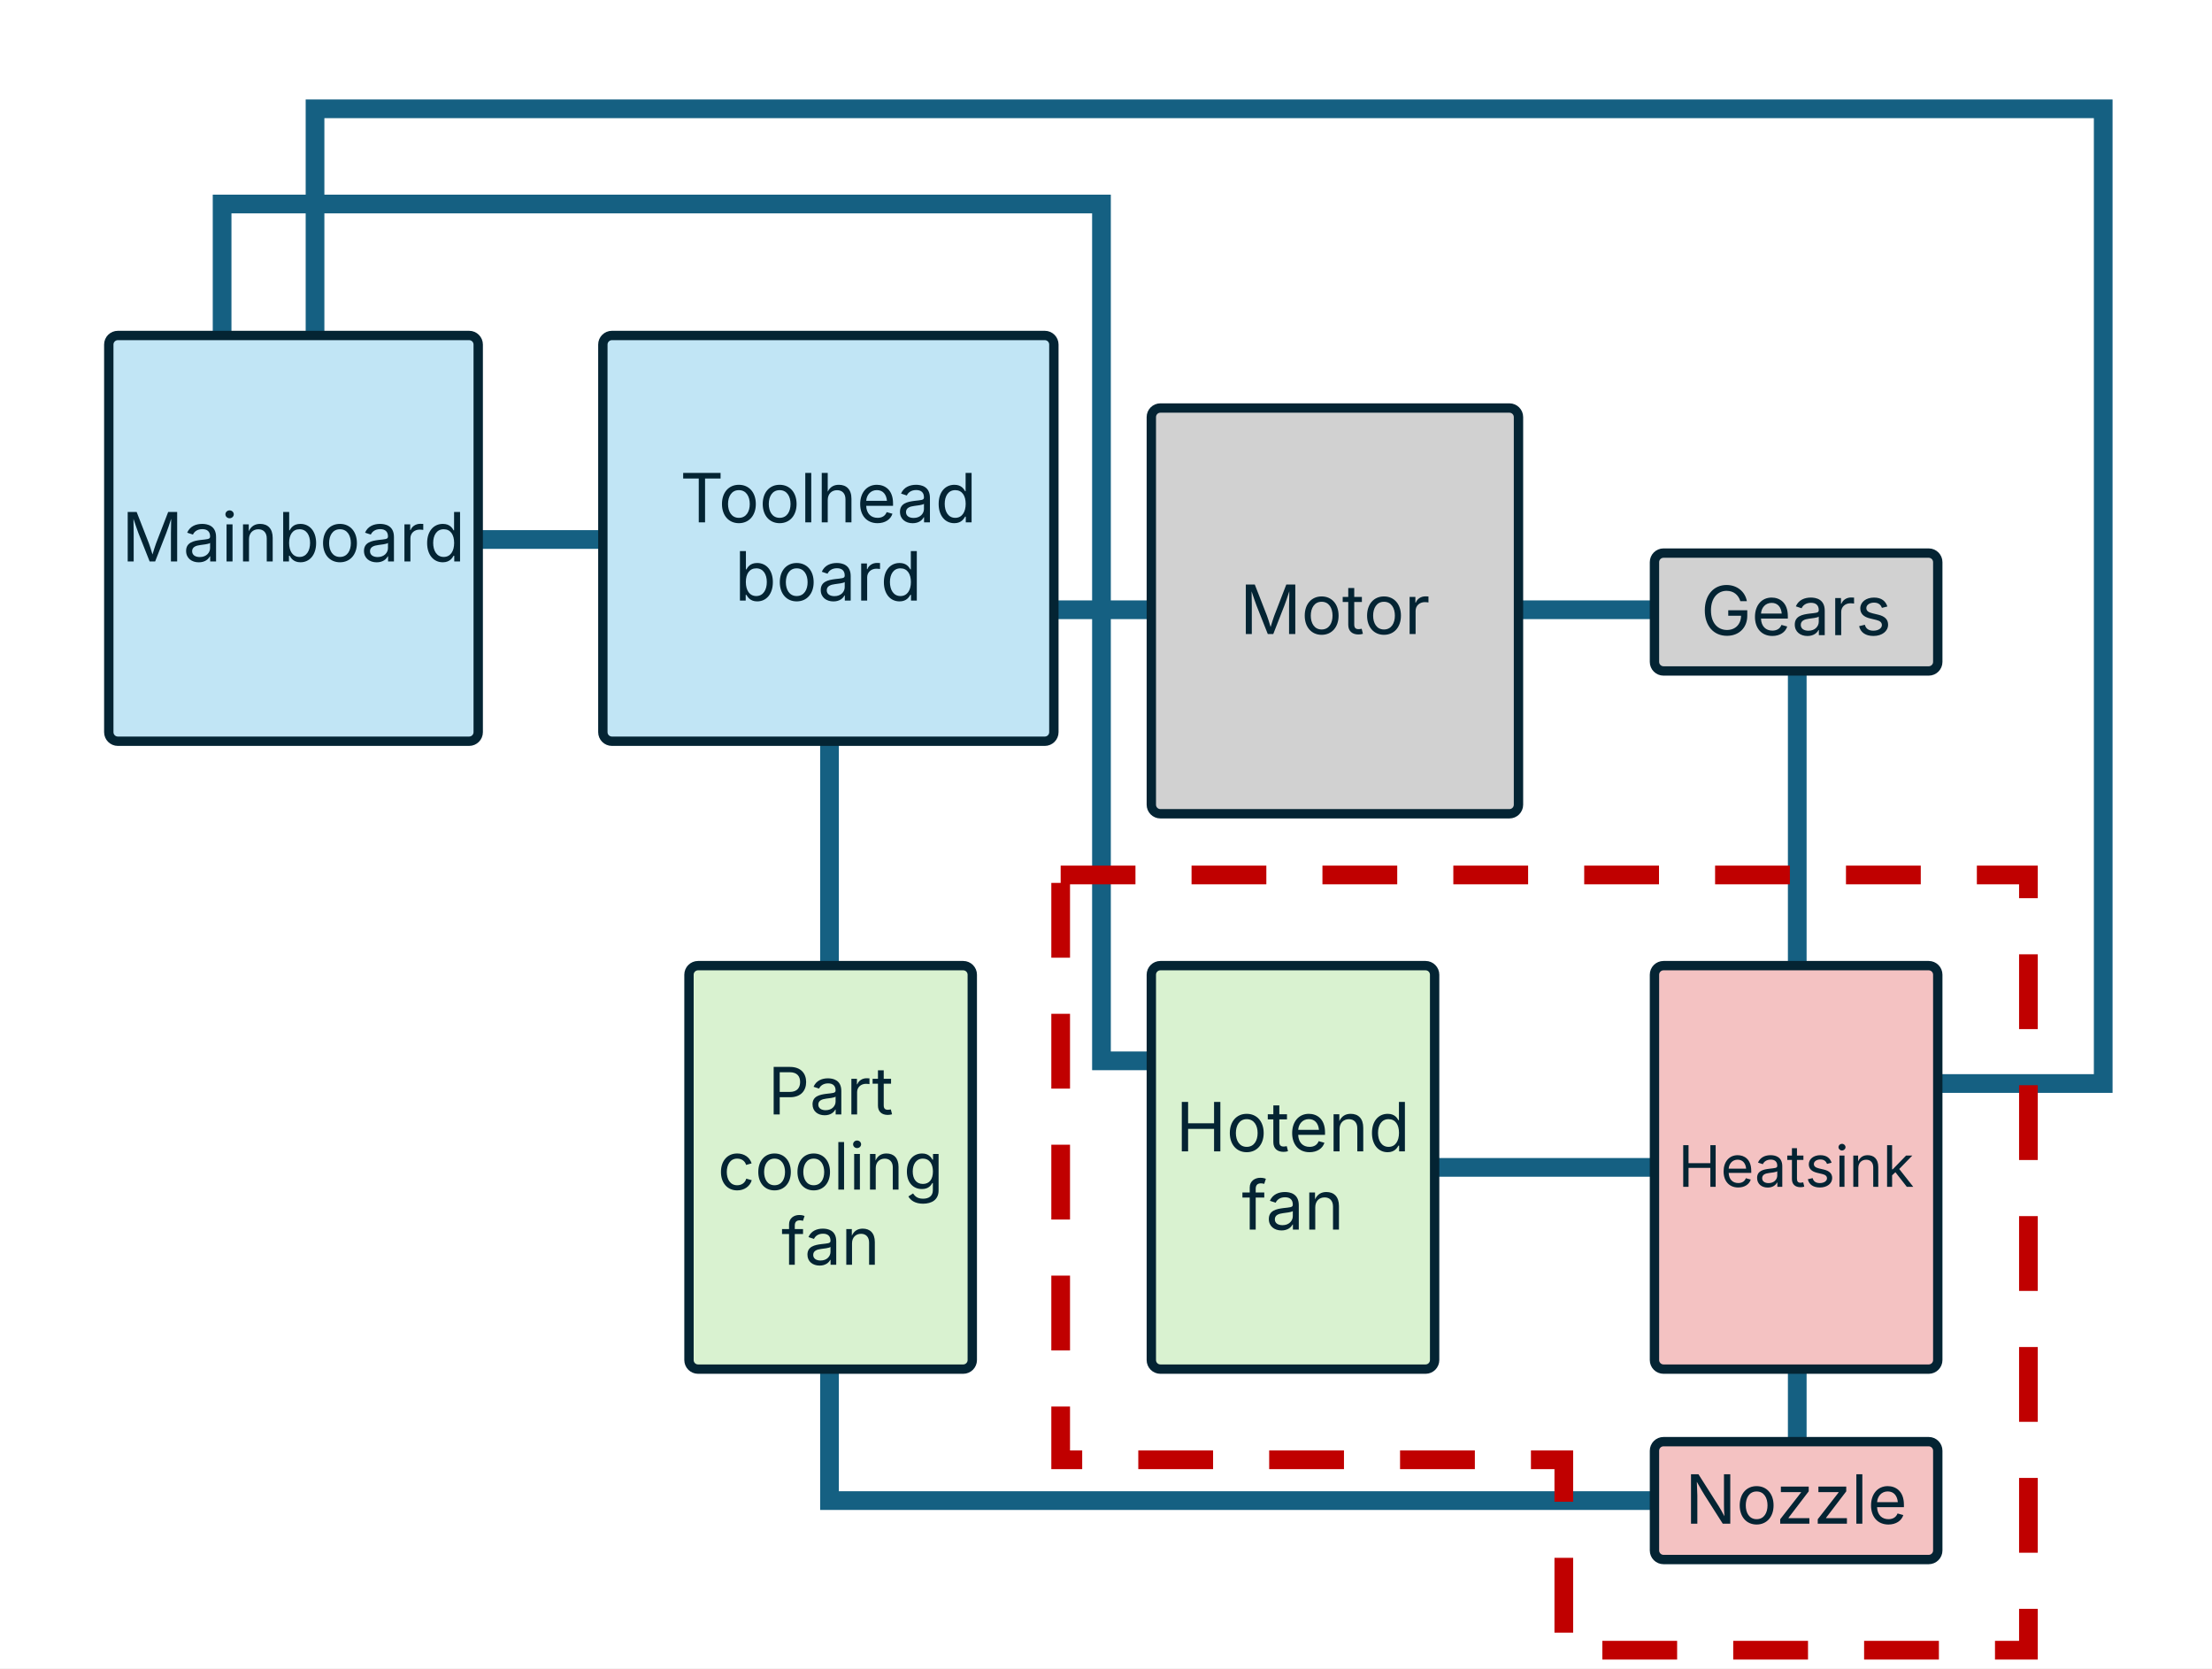
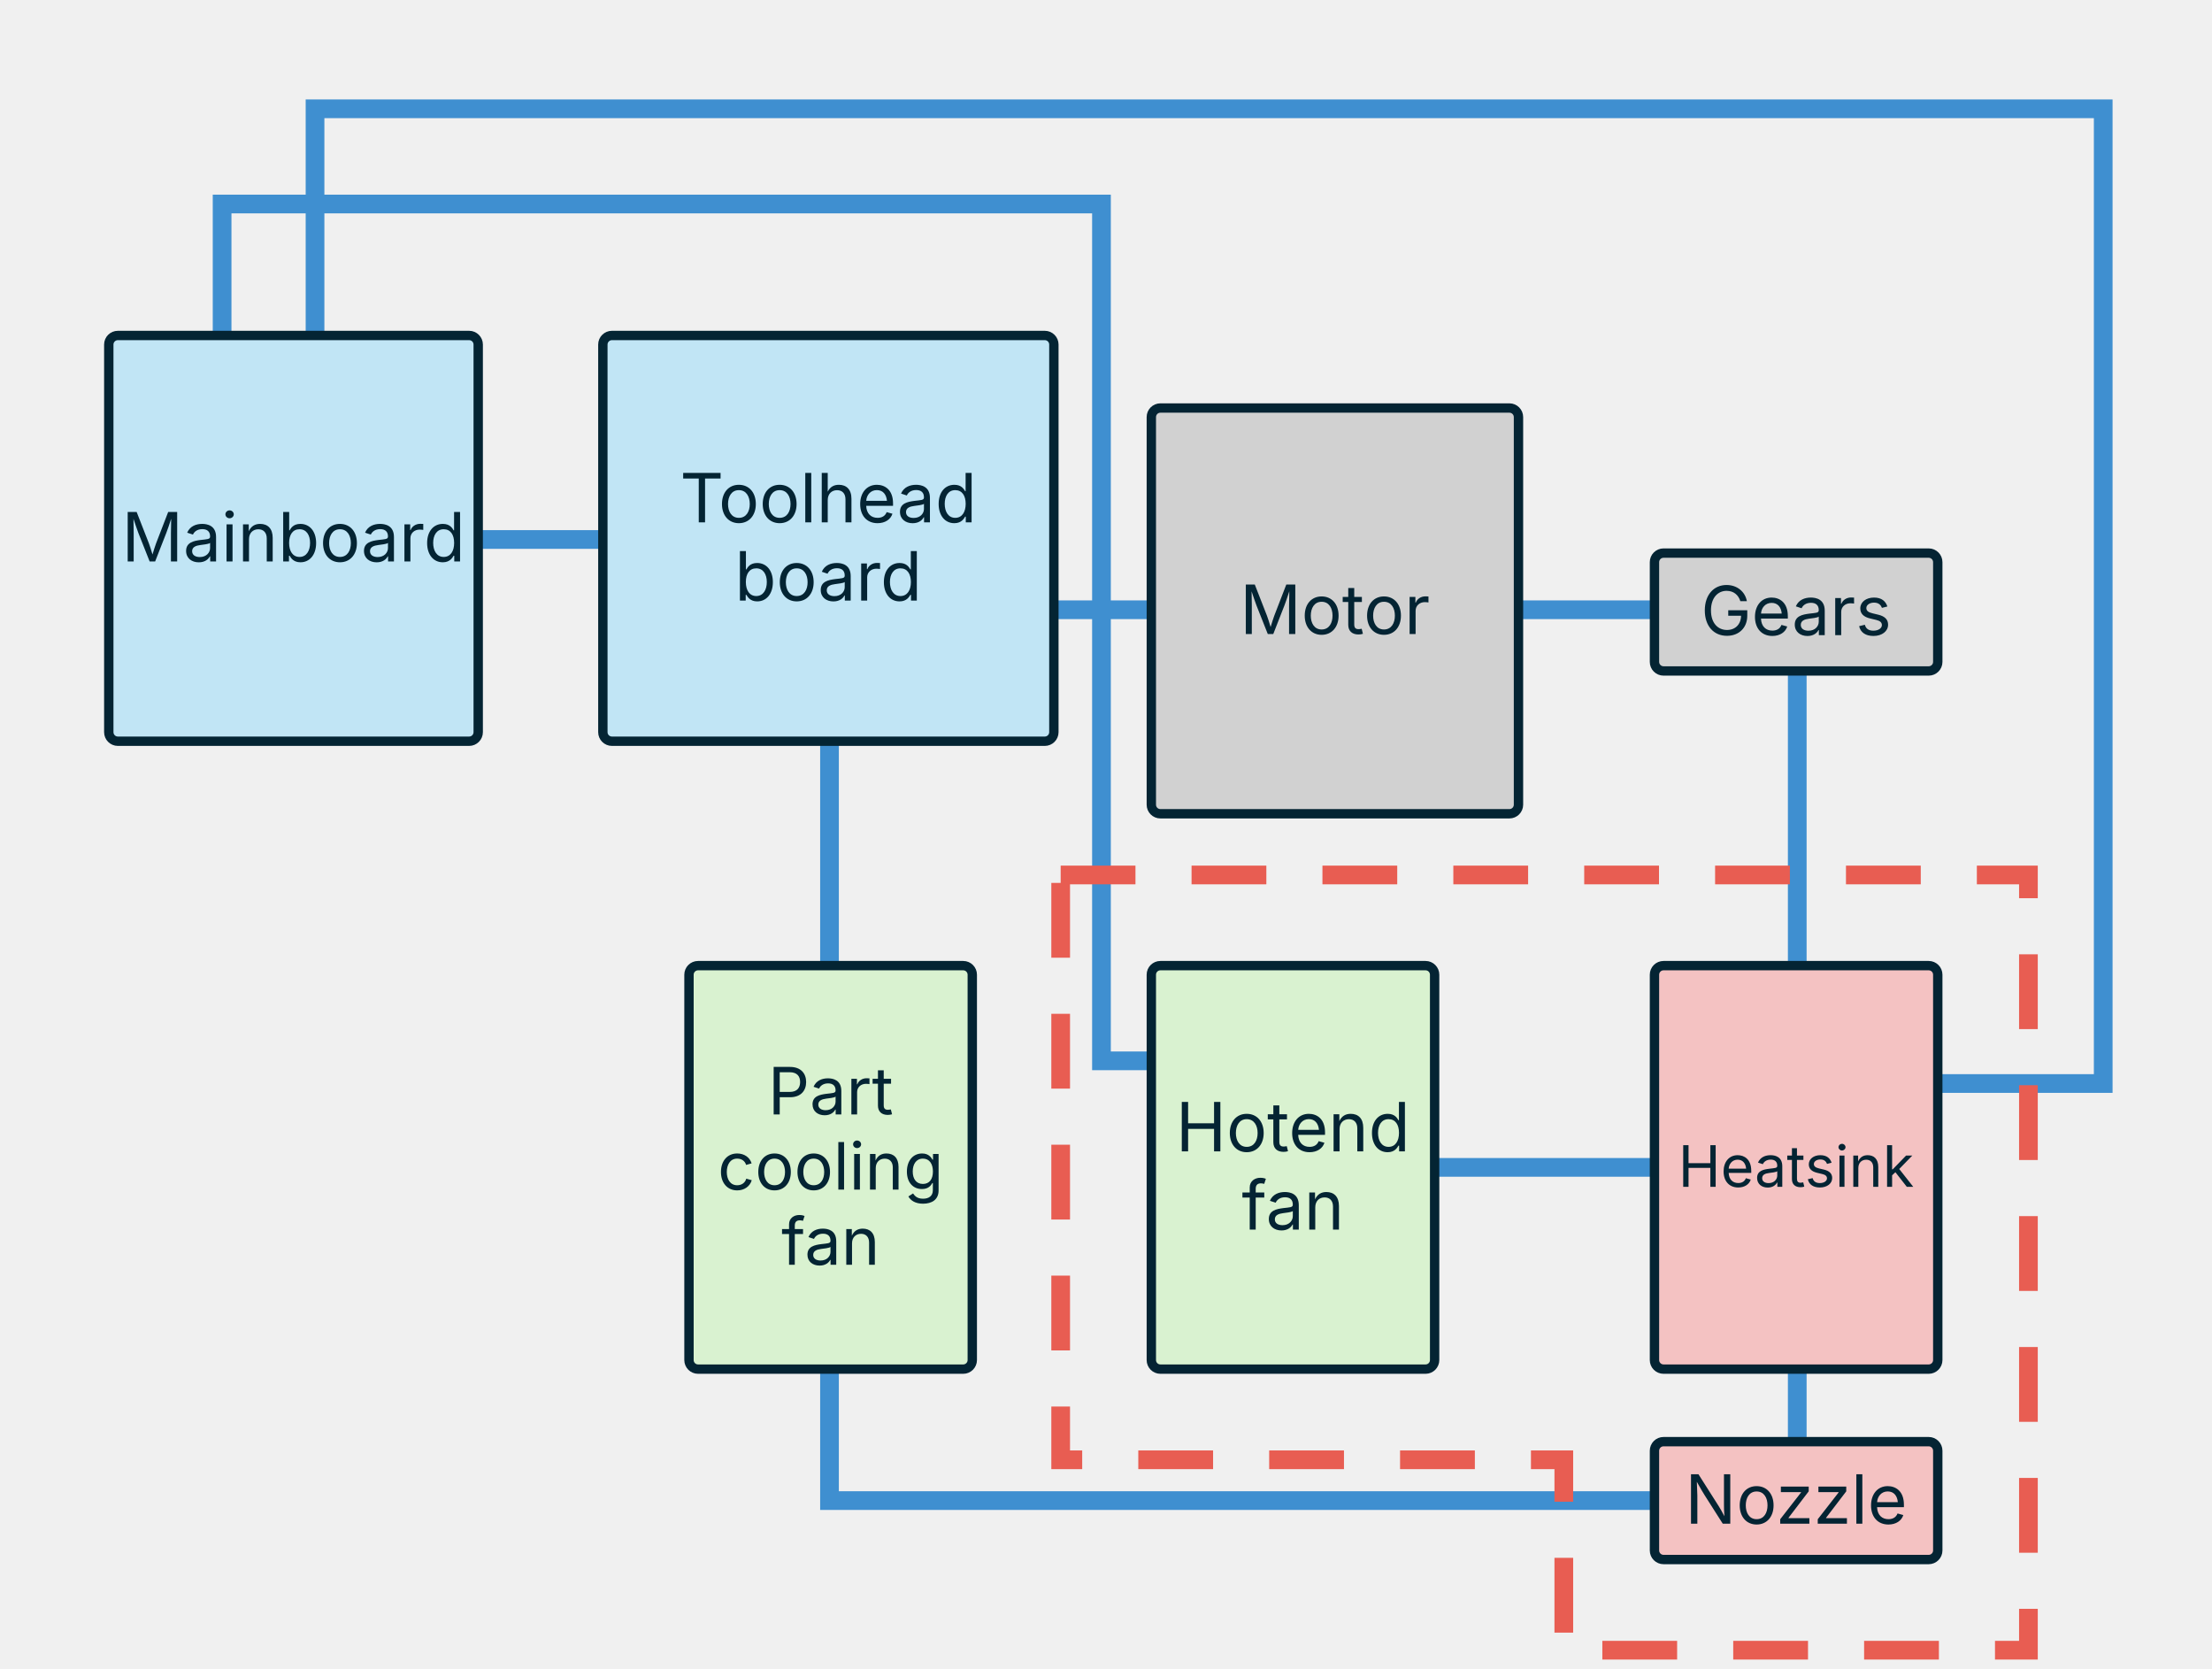
<svg xmlns="http://www.w3.org/2000/svg" version="1.1" class="td-diagram" viewBox="-48 -148 976 736" preserveAspectRatio="xMidYMid meet" role="img">
-   <rect x="-48" y="-148" width="976" height="736" fill="#FFFFFF" />
-   <path d="M163 90L218 90" fill="none" stroke="#156082" stroke-width="8.25" stroke-linecap="square" stroke-linejoin="miter" class="td-edge" data-edge="mainboard~toolhead_board" data-kind="signal" />
-   <path d="M417 121L460 121" fill="none" stroke="#156082" stroke-width="8.25" stroke-linecap="square" stroke-linejoin="miter" class="td-edge" data-edge="toolhead_board~motor" data-kind="power" />
-   <path d="M318 179L318 278" fill="none" stroke="#156082" stroke-width="8.25" stroke-linecap="square" stroke-linejoin="miter" class="td-edge" data-edge="toolhead_board~part_cooling_fan" data-kind="power" />
-   <path d="M622 121L682 121" fill="none" stroke="#156082" stroke-width="8.25" stroke-linecap="square" stroke-linejoin="miter" class="td-edge" data-edge="motor~gears" data-kind="mechanical" />
-   <path d="M745 148L745 278" fill="none" stroke="#156082" stroke-width="8.25" stroke-linecap="square" stroke-linejoin="miter" class="td-edge" data-edge="gears~heatsink" data-kind="filament" />
-   <path d="M745 456L745 488" fill="none" stroke="#156082" stroke-width="8.25" stroke-linecap="square" stroke-linejoin="miter" class="td-edge" data-edge="heatsink~nozzle" data-kind="filament" />
-   <path d="M585 367L682 367" fill="none" stroke="#156082" stroke-width="8.25" stroke-linecap="square" stroke-linejoin="miter" class="td-edge" data-edge="hotend_fan~heatsink" data-kind="air" />
-   <path d="M318 456L318 514L682 514" fill="none" stroke="#156082" stroke-width="8.25" stroke-linecap="square" stroke-linejoin="miter" class="td-edge" data-edge="part_cooling_fan~nozzle" data-kind="air" />
-   <path d="M91 0L91 -100L880 -100L880 330L807 330" fill="none" stroke="#156082" stroke-width="8.25" stroke-linecap="square" stroke-linejoin="miter" class="td-edge" data-edge="mainboard~heatsink" data-kind="power" />
-   <path d="M50 0L50 -58L438 -58L438 320L460 320" fill="none" stroke="#156082" stroke-width="8.25" stroke-linecap="square" stroke-linejoin="miter" class="td-edge" data-edge="mainboard~hotend_fan" data-kind="power" />
+   <path d="M163 90L218 90" fill="none" stroke="#3F8FD0" stroke-width="8.25" stroke-linecap="square" stroke-linejoin="miter" class="td-edge" data-edge="mainboard~toolhead_board" data-kind="signal" />
+   <path d="M417 121L460 121" fill="none" stroke="#3F8FD0" stroke-width="8.25" stroke-linecap="square" stroke-linejoin="miter" class="td-edge" data-edge="toolhead_board~motor" data-kind="power" />
+   <path d="M318 179L318 278" fill="none" stroke="#3F8FD0" stroke-width="8.25" stroke-linecap="square" stroke-linejoin="miter" class="td-edge" data-edge="toolhead_board~part_cooling_fan" data-kind="power" />
+   <path d="M622 121L682 121" fill="none" stroke="#3F8FD0" stroke-width="8.25" stroke-linecap="square" stroke-linejoin="miter" class="td-edge" data-edge="motor~gears" data-kind="mechanical" />
+   <path d="M745 148L745 278" fill="none" stroke="#3F8FD0" stroke-width="8.25" stroke-linecap="square" stroke-linejoin="miter" class="td-edge" data-edge="gears~heatsink" data-kind="filament" />
+   <path d="M745 456L745 488" fill="none" stroke="#3F8FD0" stroke-width="8.25" stroke-linecap="square" stroke-linejoin="miter" class="td-edge" data-edge="heatsink~nozzle" data-kind="filament" />
+   <path d="M585 367L682 367" fill="none" stroke="#3F8FD0" stroke-width="8.25" stroke-linecap="square" stroke-linejoin="miter" class="td-edge" data-edge="hotend_fan~heatsink" data-kind="air" />
+   <path d="M318 456L318 514L682 514" fill="none" stroke="#3F8FD0" stroke-width="8.25" stroke-linecap="square" stroke-linejoin="miter" class="td-edge" data-edge="part_cooling_fan~nozzle" data-kind="air" />
+   <path d="M91 0L91 -100L880 -100L880 330L807 330" fill="none" stroke="#3F8FD0" stroke-width="8.25" stroke-linecap="square" stroke-linejoin="miter" class="td-edge" data-edge="mainboard~heatsink" data-kind="power" />
+   <path d="M50 0L50 -58L438 -58L438 320L460 320" fill="none" stroke="#3F8FD0" stroke-width="8.25" stroke-linecap="square" stroke-linejoin="miter" class="td-edge" data-edge="mainboard~hotend_fan" data-kind="power" />
  <g class="td-block" data-block="mainboard" data-group="control">
    <rect x="0" y="0" width="163" height="179" rx="4" fill="#C1E5F5" stroke="#042433" stroke-width="4.13" />
    <text x="81.5" y="99.7" text-anchor="middle" font-size="30" font-family="system-ui, -apple-system, Segoe UI, sans-serif" fill="#042433">Mainboard</text>
  </g>
  <g class="td-block" data-block="toolhead_board" data-group="control">
    <rect x="218" y="0" width="199" height="179" rx="4" fill="#C1E5F5" stroke="#042433" stroke-width="4.13" />
    <text x="317.5" y="82.45" text-anchor="middle" font-size="30" font-family="system-ui, -apple-system, Segoe UI, sans-serif" fill="#042433">Toolhead</text>
    <text x="317.5" y="116.95" text-anchor="middle" font-size="30" font-family="system-ui, -apple-system, Segoe UI, sans-serif" fill="#042433">board</text>
  </g>
  <g class="td-block" data-block="motor" data-group="drive">
    <rect x="460" y="32" width="162" height="179" rx="4" fill="#D1D1D1" stroke="#042433" stroke-width="4.13" />
    <text x="541" y="131.7" text-anchor="middle" font-size="30" font-family="system-ui, -apple-system, Segoe UI, sans-serif" fill="#042433">Motor</text>
  </g>
  <g class="td-block" data-block="gears" data-group="drive">
    <rect x="682" y="96" width="125" height="52" rx="4" fill="#D1D1D1" stroke="#042433" stroke-width="4.13" />
    <text x="744.5" y="132.2" text-anchor="middle" font-size="30" font-family="system-ui, -apple-system, Segoe UI, sans-serif" fill="#042433">Gears</text>
  </g>
  <g class="td-block" data-block="part_cooling_fan" data-group="cooling">
    <rect x="256" y="278" width="125" height="178" rx="4" fill="#D9F2D0" stroke="#042433" stroke-width="4.13" />
    <text x="318.5" y="343.647" text-anchor="middle" font-size="28.83" font-family="system-ui, -apple-system, Segoe UI, sans-serif" fill="#042433">Part</text>
    <text x="318.5" y="376.803" text-anchor="middle" font-size="28.83" font-family="system-ui, -apple-system, Segoe UI, sans-serif" fill="#042433">cooling</text>
    <text x="318.5" y="409.958" text-anchor="middle" font-size="28.83" font-family="system-ui, -apple-system, Segoe UI, sans-serif" fill="#042433">fan</text>
  </g>
  <g class="td-block is-tool" data-block="hotend_fan" data-group="cooling">
    <rect x="460" y="278" width="125" height="178" rx="4" fill="#D9F2D0" stroke="#042433" stroke-width="4.13" />
    <text x="522.5" y="359.95" text-anchor="middle" font-size="30" font-family="system-ui, -apple-system, Segoe UI, sans-serif" fill="#042433">Hotend</text>
    <text x="522.5" y="394.45" text-anchor="middle" font-size="30" font-family="system-ui, -apple-system, Segoe UI, sans-serif" fill="#042433">fan</text>
  </g>
  <g class="td-block is-tool" data-block="heatsink" data-group="hot">
    <rect x="682" y="278" width="125" height="178" rx="4" fill="#F4C2C2" stroke="#042433" stroke-width="4.13" />
    <text x="744.5" y="375.577" text-anchor="middle" font-size="25.23" font-family="system-ui, -apple-system, Segoe UI, sans-serif" fill="#042433">Heatsink</text>
  </g>
  <g class="td-block is-tool" data-block="nozzle" data-group="hot">
    <rect x="682" y="488" width="125" height="52" rx="4" fill="#F4C2C2" stroke="#042433" stroke-width="4.13" />
    <text x="744.5" y="524.2" text-anchor="middle" font-size="30" font-family="system-ui, -apple-system, Segoe UI, sans-serif" fill="#042433">Nozzle</text>
  </g>
-   <path class="td-boundary" d="M420 238L847 238L847 580L642 580L642 496L420 496Z" fill="none" stroke="#C00000" stroke-width="8.25" stroke-dasharray="33 24.75" stroke-linejoin="miter" />
+   <path class="td-boundary" d="M420 238L847 238L847 580L642 580L642 496L420 496Z" fill="none" stroke="#E85D52" stroke-width="8.25" stroke-dasharray="33 24.75" stroke-linejoin="miter" />
</svg>
